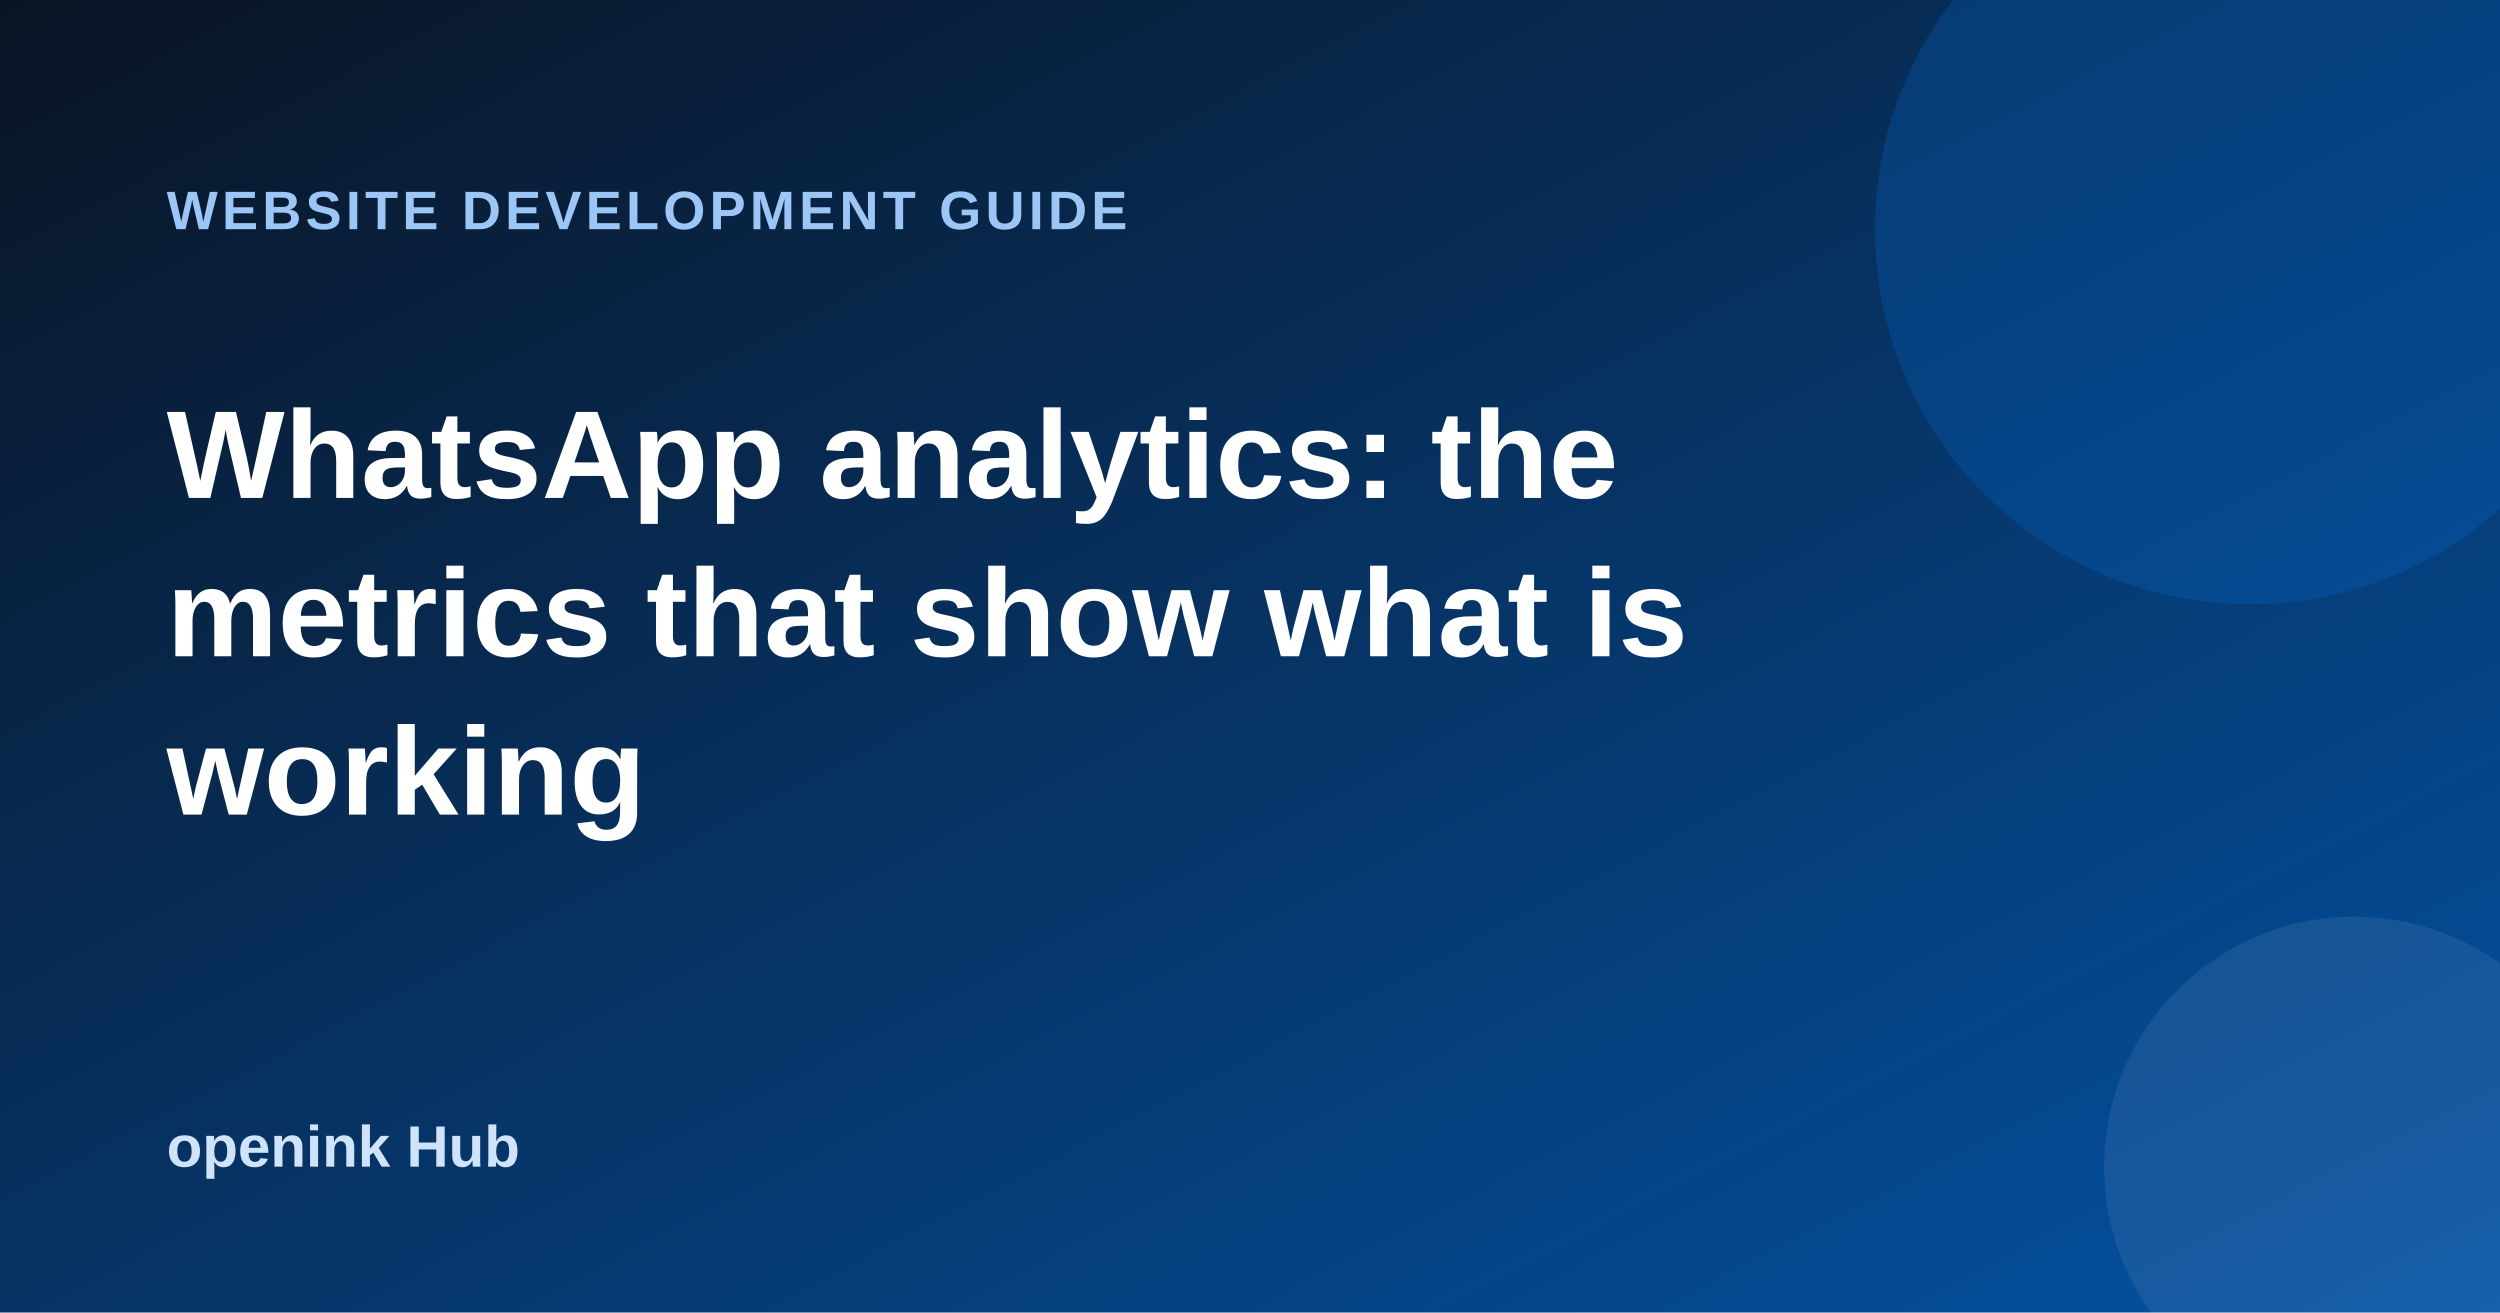
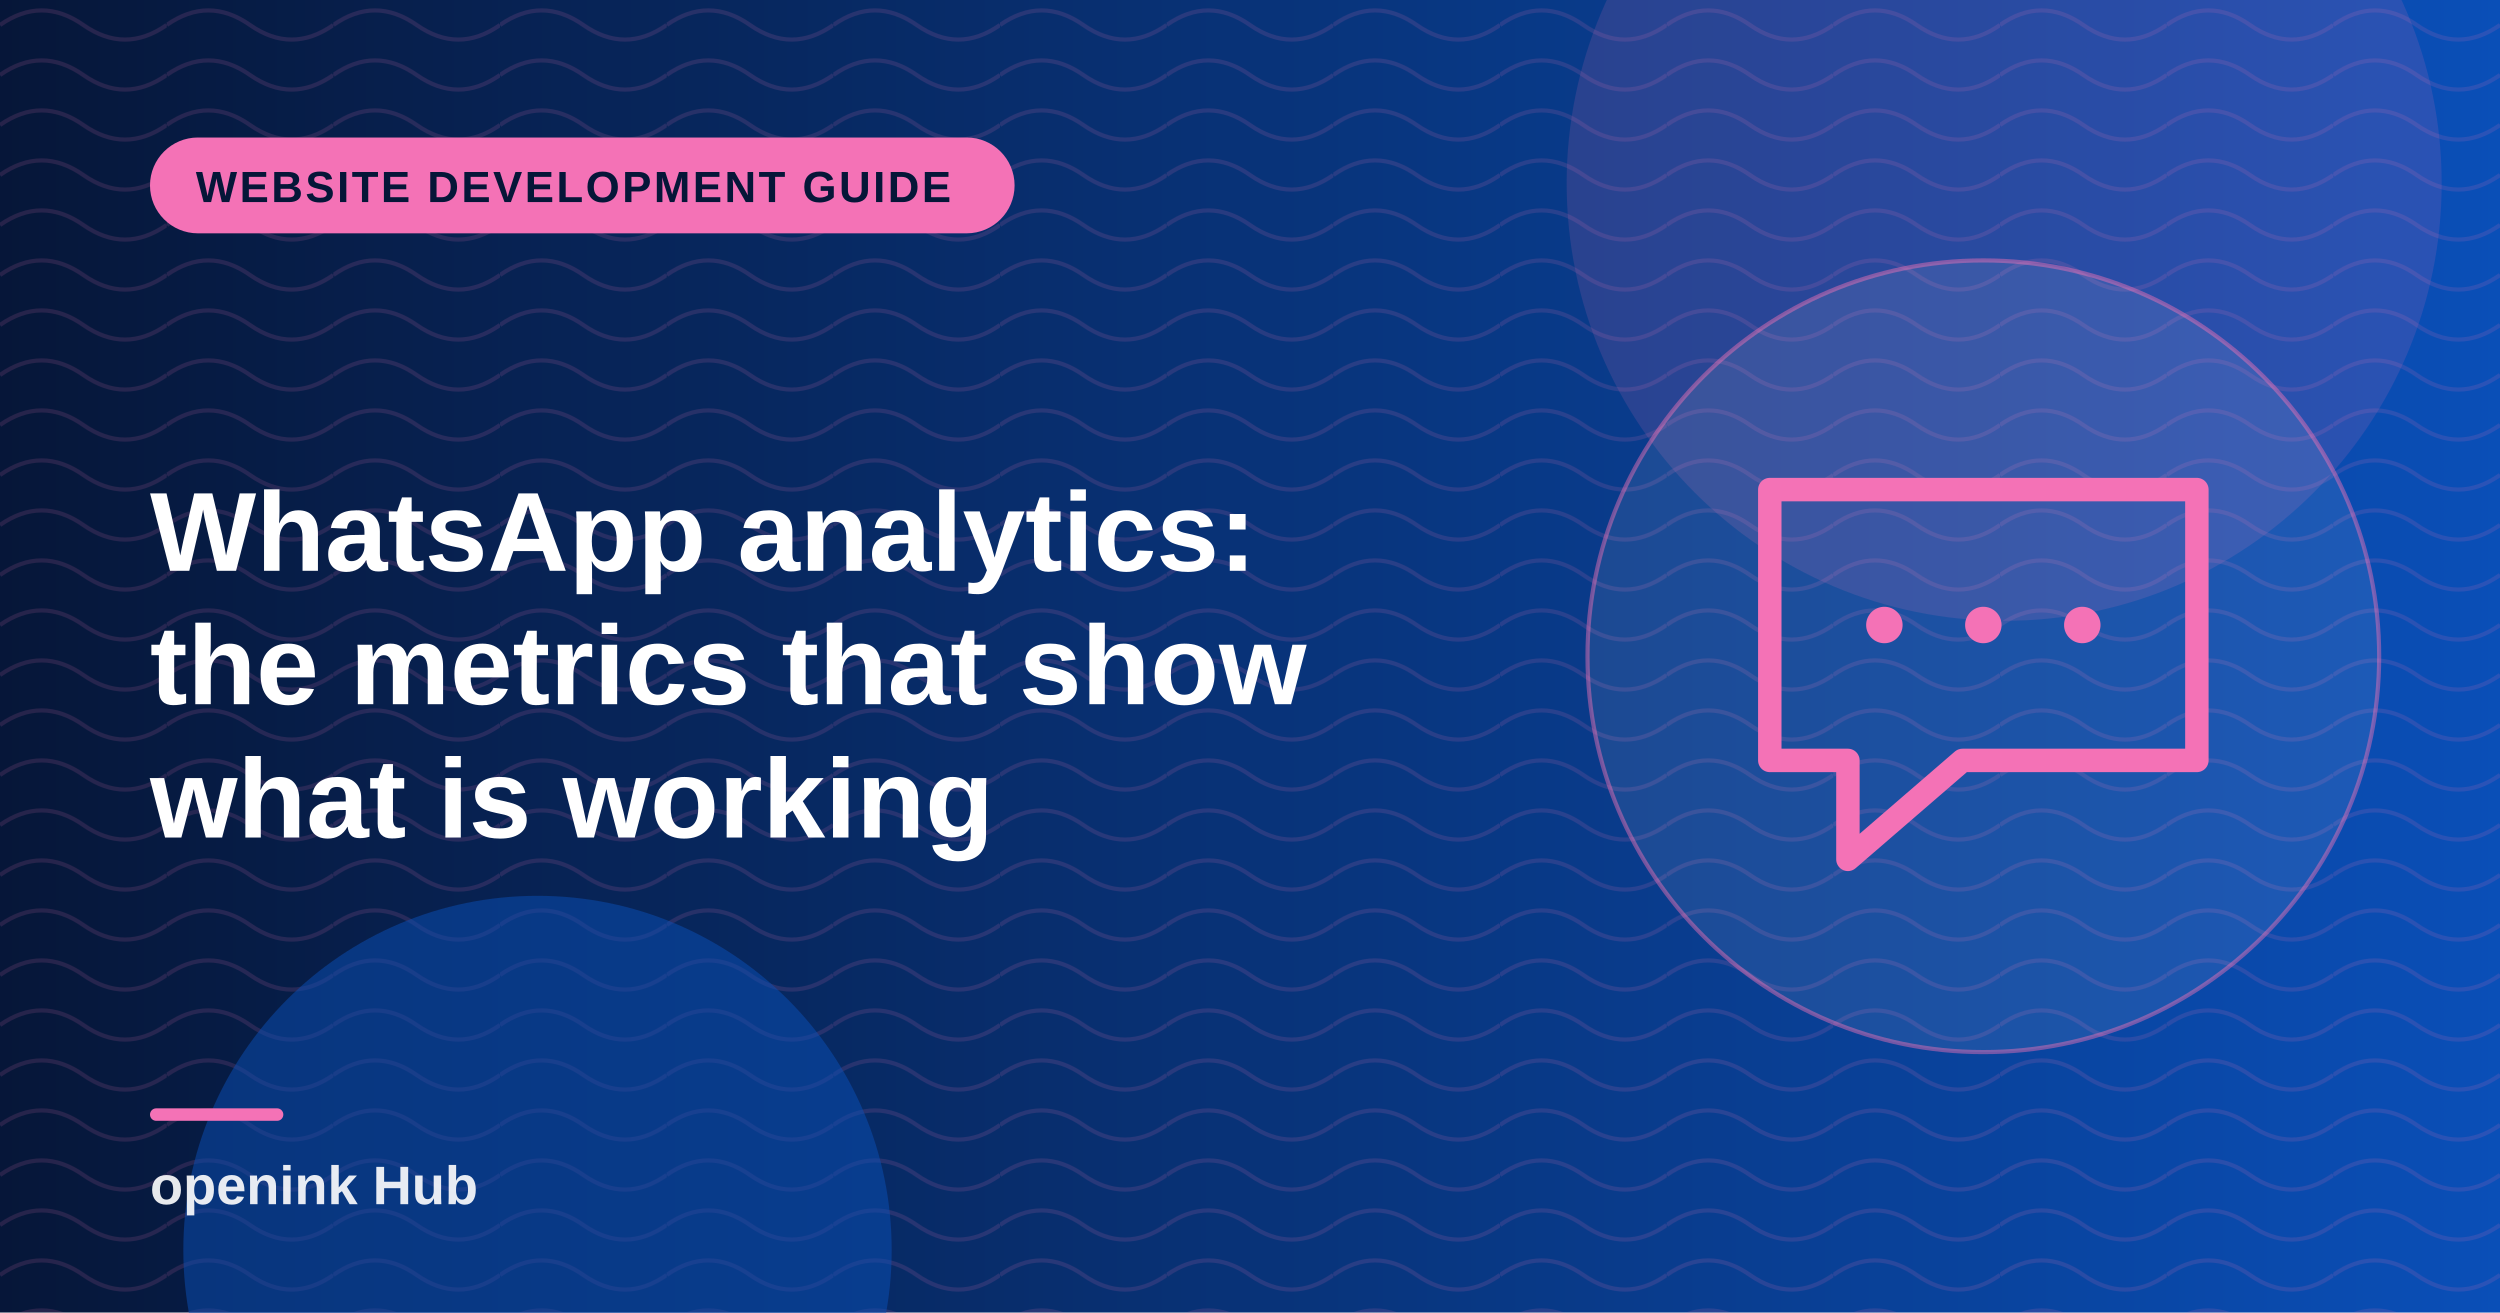
<svg xmlns="http://www.w3.org/2000/svg" width="1200" height="630" viewBox="0 0 1200 630" role="img" aria-label="WhatsApp analytics: the metrics that show what is working">
  <defs>
-     <linearGradient id="g" x1="0" y1="0" x2="1" y2="1">
-       <stop offset="0" stop-color="#0a1424" />
-       <stop offset="1" stop-color="#0352a3" />
+     <linearGradient id="g" x1="0" y1="0" x2="1" y2="0">
+       <stop offset="0" stop-color="#061638" />
+       <stop offset="1" stop-color="#0a4fb8" />
    </linearGradient>
+     <pattern id="p" width="80" height="24" patternUnits="userSpaceOnUse">
+       <path d="M0 12q20-14 40 0t40 0" fill="none" stroke="#f472b6" stroke-width="2" />
+     </pattern>
+     <style>.ic{fill:none;stroke:#f472b6;stroke-width:9;stroke-linecap:round;stroke-linejoin:round}.ic .f{fill:#f472b6;stroke:none}</style>
  </defs>
  <rect width="1200" height="630" fill="url(#g)" />
-   <circle cx="1080" cy="110" r="180" fill="#046bd2" opacity=".25" />
-   <circle cx="1130" cy="560" r="120" fill="#eef5fd" opacity=".08" />
-   <text x="80" y="110" fill="#9cc6f5" font-family="Segoe UI,Arial,sans-serif" font-size="26" font-weight="600" letter-spacing="2">WEBSITE DEVELOPMENT GUIDE</text>
-   <text x="80" y="239" fill="#fff" font-family="Segoe UI,Arial,sans-serif" font-size="60" font-weight="700">WhatsApp analytics: the</text>
-   <text x="80" y="315" fill="#fff" font-family="Segoe UI,Arial,sans-serif" font-size="60" font-weight="700">metrics that show what is</text>
-   <text x="80" y="391" fill="#fff" font-family="Segoe UI,Arial,sans-serif" font-size="60" font-weight="700">working</text>
-   <text x="80" y="560" fill="#cfe3fa" font-family="Segoe UI,Arial,sans-serif" font-size="28" font-weight="600">openink Hub</text>
+   <rect width="1200" height="630" fill="url(#p)" opacity=".14" />
+   <circle cx="962" cy="88" r="210" fill="#f472b6" opacity=".14" />
+   <circle cx="258" cy="600" r="170" fill="#0a4fb8" opacity=".5" />
+   <circle cx="952" cy="315" r="190" fill="#fff" fill-opacity=".08" stroke="#f472b6" stroke-opacity=".45" stroke-width="2" />
+   <g class="ic" transform="translate(827 190) scale(1.25)">
+     <path d="M18 36h164v104H92l-44 38v-38H18Z" />
+     <circle cx="62" cy="88" r="7" class="f" />
+     <circle cx="100" cy="88" r="7" class="f" />
+     <circle cx="138" cy="88" r="7" class="f" />
+   </g>
+   <rect x="72" y="66" width="415" height="46" rx="23" fill="#f472b6" />
+   <text x="94" y="97" fill="#061638" font-family="Segoe UI,Arial,sans-serif" font-size="21" font-weight="700" letter-spacing="1.2">WEBSITE DEVELOPMENT GUIDE</text>
+   <text x="72" y="274" fill="#fff" font-family="Segoe UI,Arial,sans-serif" font-size="54" font-weight="800">WhatsApp analytics:</text>
+   <text x="72" y="338" fill="#fff" font-family="Segoe UI,Arial,sans-serif" font-size="54" font-weight="800">the metrics that show</text>
+   <text x="72" y="402" fill="#fff" font-family="Segoe UI,Arial,sans-serif" font-size="54" font-weight="800">what is working</text>
+   <rect x="72" y="532" width="64" height="6" rx="3" fill="#f472b6" />
+   <text x="72" y="578" fill="#fff" fill-opacity=".9" font-family="Segoe UI,Arial,sans-serif" font-size="26" font-weight="700">openink Hub</text>
+   <text x="236" y="578" fill="#fff" fill-opacity=".6" font-family="Segoe UI,Arial,sans-serif" font-size="22" font-weight="600" />
</svg>
